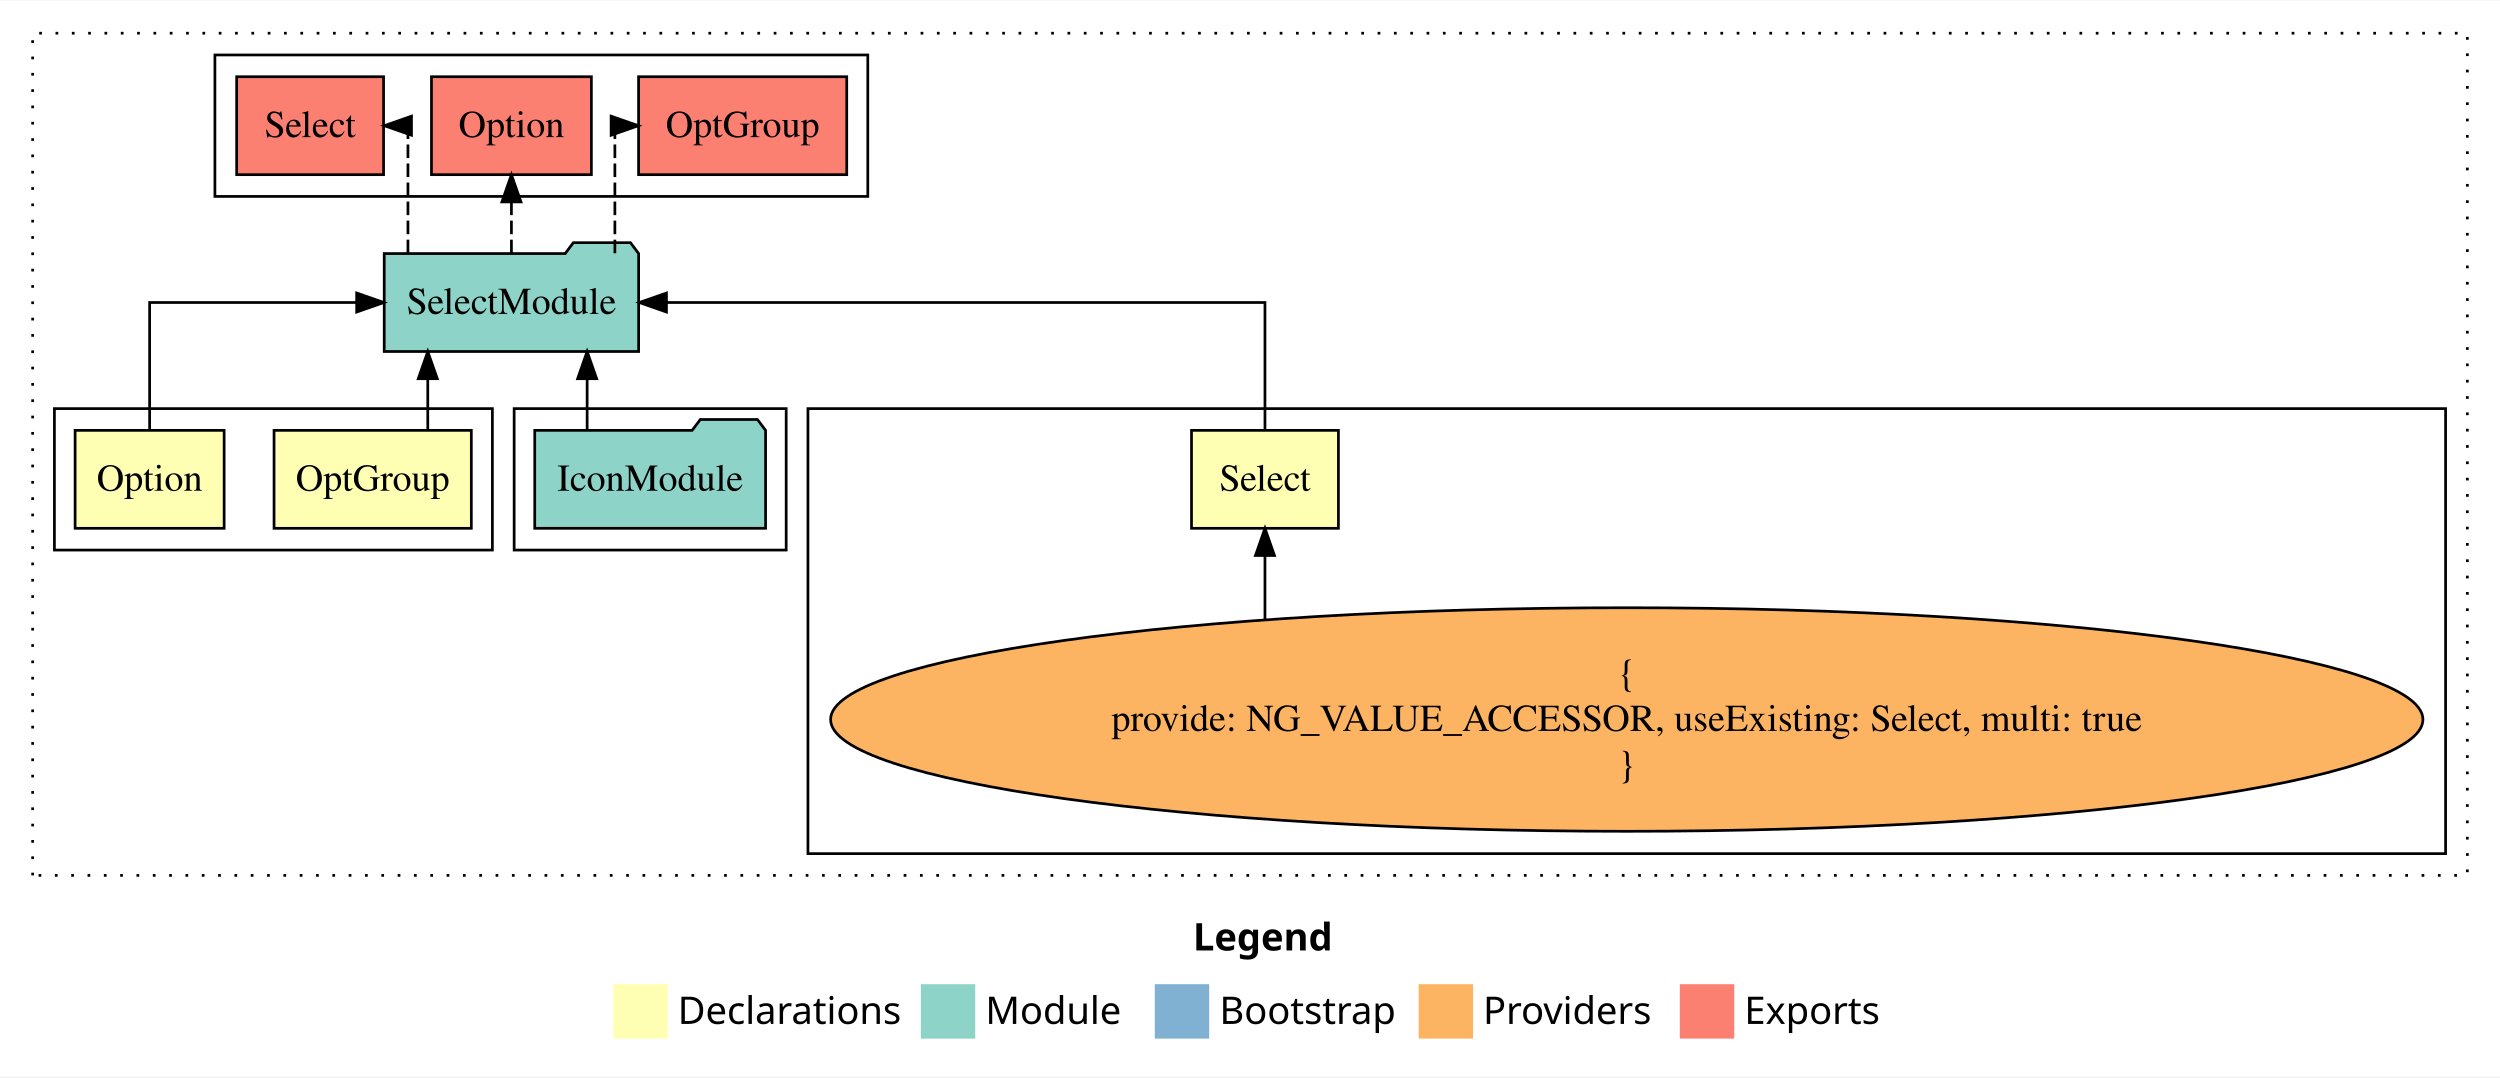
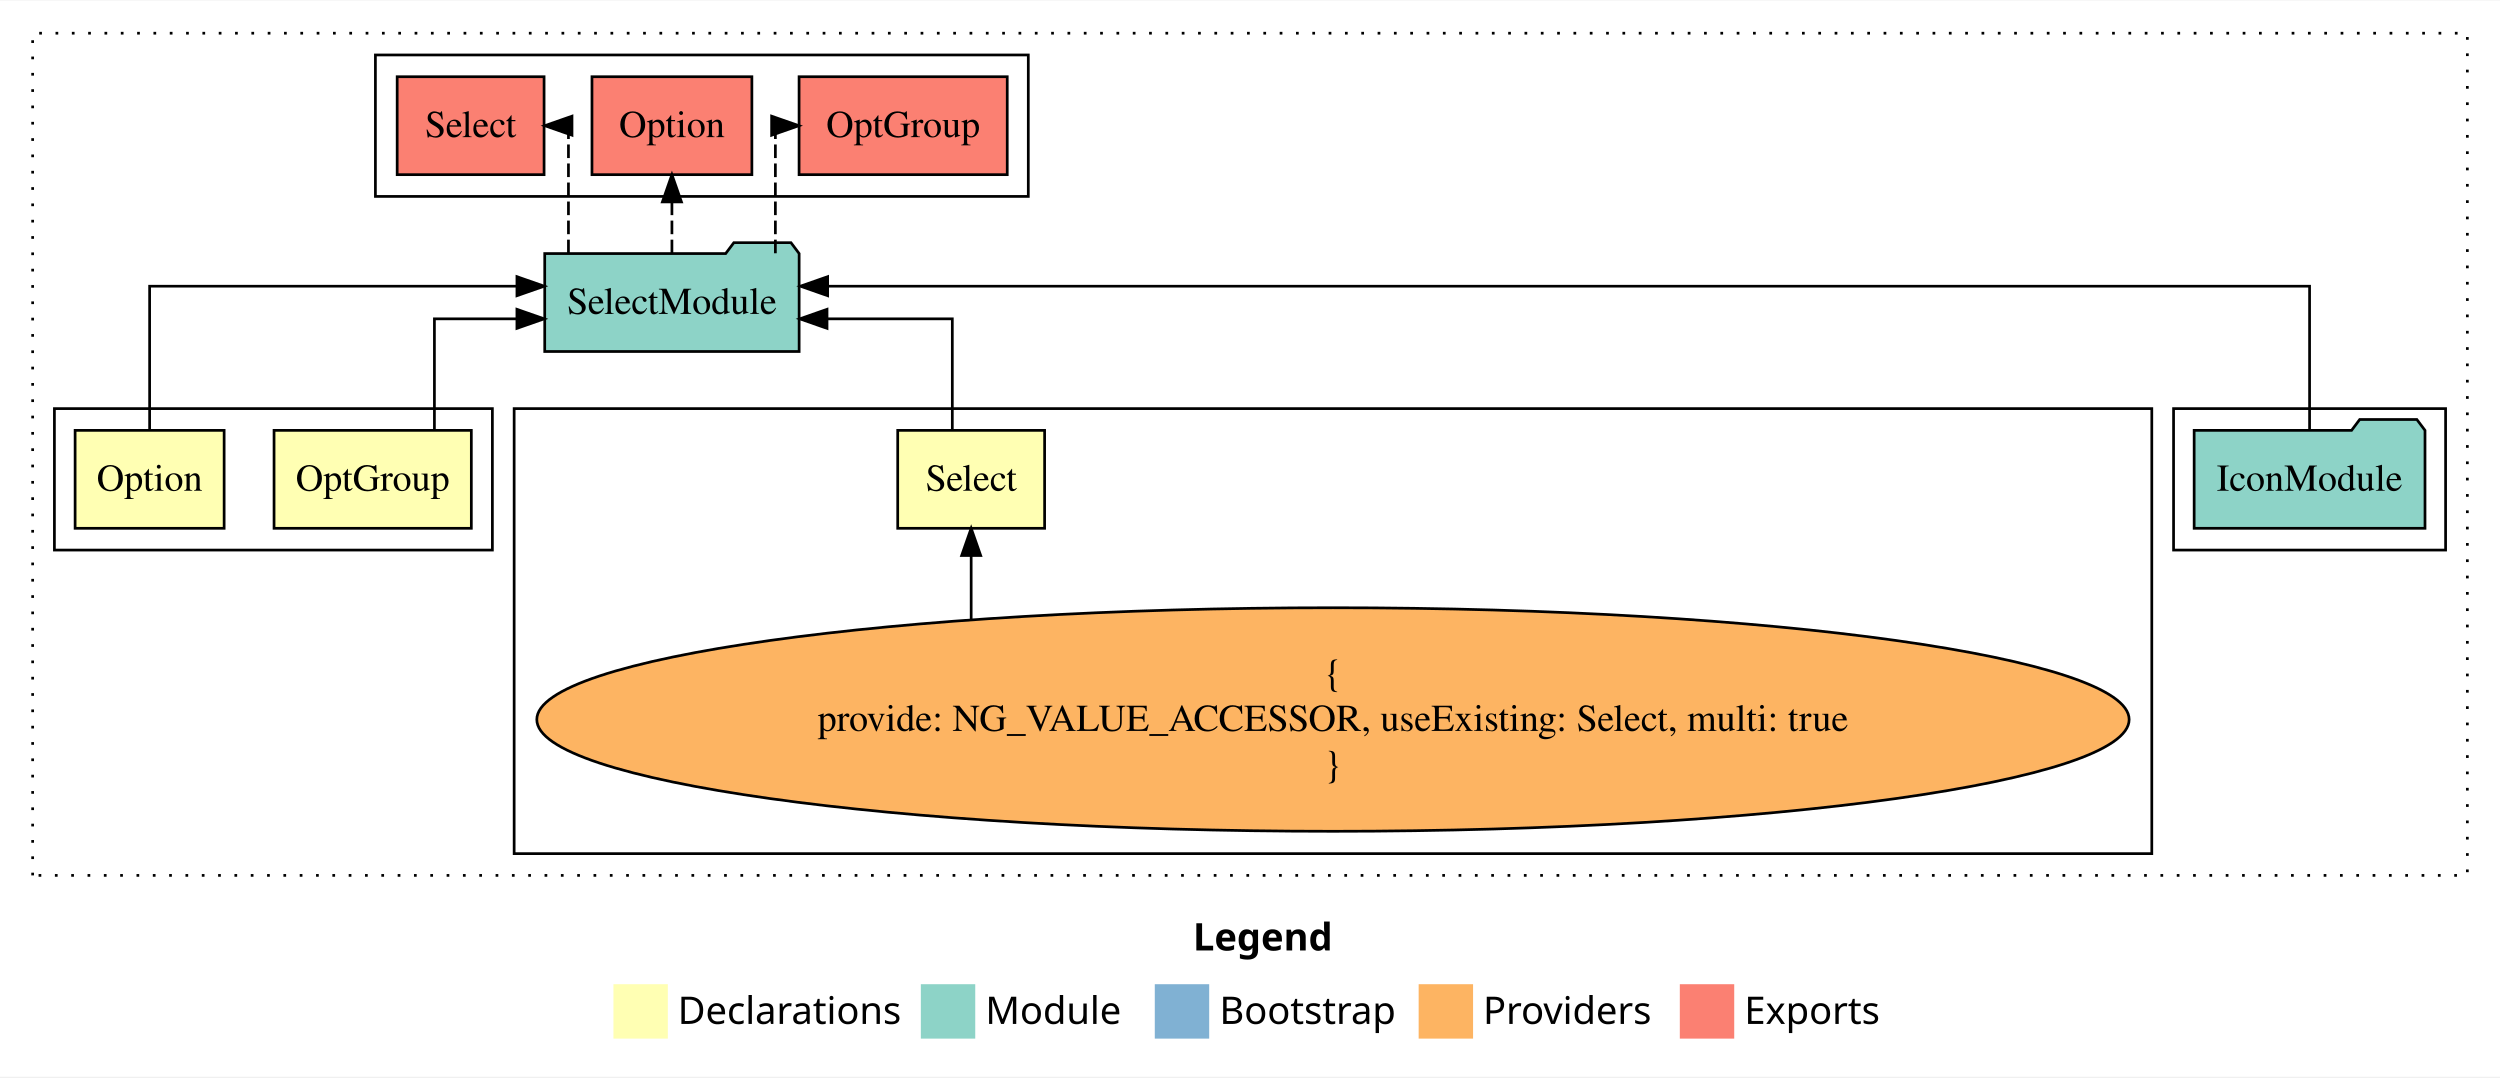
<svg xmlns="http://www.w3.org/2000/svg" width="919pt" height="396pt" viewBox="0.00 0.00 919.00 395.59">
  <g id="graph0" class="graph" transform="scale(1 1) rotate(0) translate(4 391.59)">
    <polygon fill="white" stroke="transparent" points="-4,4 -4,-391.59 915,-391.59 915,4 -4,4" />
    <text text-anchor="start" x="434.51" y="-42.4" font-family="Times-12" font-weight="bold" font-size="14.00">Legend</text>
    <polygon fill="#ffffb3" stroke="transparent" points="221.5,-10 221.5,-30 241.5,-30 241.5,-10 221.5,-10" />
    <text text-anchor="start" x="245.13" y="-15.4" font-family="Times-12" font-size="14.00">  Declarations</text>
    <polygon fill="#8dd3c7" stroke="transparent" points="334.5,-10 334.5,-30 354.5,-30 354.5,-10 334.5,-10" />
    <text text-anchor="start" x="358.23" y="-15.4" font-family="Times-12" font-size="14.00">  Module</text>
    <polygon fill="#80b1d3" stroke="transparent" points="420.5,-10 420.5,-30 440.5,-30 440.5,-10 420.5,-10" />
    <text text-anchor="start" x="444.28" y="-15.4" font-family="Times-12" font-size="14.00">  Bootstrap</text>
    <polygon fill="#fdb462" stroke="transparent" points="517.5,-10 517.5,-30 537.5,-30 537.5,-10 517.5,-10" />
    <text text-anchor="start" x="541.17" y="-15.4" font-family="Times-12" font-size="14.00">  Providers</text>
    <polygon fill="#fb8072" stroke="transparent" points="613.5,-10 613.5,-30 633.5,-30 633.5,-10 613.5,-10" />
    <text text-anchor="start" x="637.23" y="-15.4" font-family="Times-12" font-size="14.00">  Exports</text>
    <g id="clust1" class="cluster">
      <polygon fill="none" stroke="black" stroke-dasharray="1,5" points="8,-70 8,-379.59 903,-379.59 903,-70 8,-70" />
    </g>
+     <g id="clust6" class="cluster">
+       <polygon fill="none" stroke="black" points="795,-189.59 795,-241.59 895,-241.59 895,-189.59 795,-189.59" />
+     </g>
    <g id="clust5" class="cluster">
-       <polygon fill="none" stroke="black" points="293,-78 293,-241.59 895,-241.59 895,-78 293,-78" />
-     </g>
-     <g id="clust6" class="cluster">
-       <polygon fill="none" stroke="black" points="185,-189.59 185,-241.59 285,-241.59 285,-189.59 185,-189.59" />
+       <polygon fill="none" stroke="black" points="185,-78 185,-241.59 787,-241.59 787,-78 185,-78" />
    </g>
    <g id="clust2" class="cluster">
      <polygon fill="none" stroke="black" points="16,-189.59 16,-241.59 177,-241.59 177,-189.59 16,-189.59" />
    </g>
    <g id="clust7" class="cluster">
-       <polygon fill="none" stroke="black" points="75,-319.59 75,-371.59 315,-371.59 315,-319.59 75,-319.59" />
+       <polygon fill="none" stroke="black" points="134,-319.59 134,-371.59 374,-371.59 374,-319.59 134,-319.59" />
    </g>
    <g id="node1" class="node">
      <polygon fill="#ffffb3" stroke="black" points="169.26,-233.59 96.74,-233.59 96.74,-197.59 169.26,-197.59 169.26,-233.59" />
      <text text-anchor="middle" x="133" y="-211.39" font-family="Times,serif" font-size="14.00">OptGroup</text>
    </g>
    <g id="node4" class="node">
-       <polygon fill="#8dd3c7" stroke="black" points="230.76,-298.59 227.76,-302.59 206.76,-302.59 203.76,-298.59 137.24,-298.59 137.24,-262.59 230.76,-262.59 230.76,-298.59" />
-       <text text-anchor="middle" x="184" y="-276.39" font-family="Times,serif" font-size="14.00">SelectModule</text>
+       <polygon fill="#8dd3c7" stroke="black" points="289.76,-298.59 286.76,-302.59 265.76,-302.59 262.76,-298.59 196.24,-298.59 196.24,-262.59 289.76,-262.59 289.76,-298.59" />
+       <text text-anchor="middle" x="243" y="-276.39" font-family="Times,serif" font-size="14.00">SelectModule</text>
    </g>
    <g id="edge1" class="edge">
-       <path fill="none" stroke="black" d="M153.25,-233.7C153.25,-233.7 153.25,-252.58 153.25,-252.58" />
-       <polygon fill="black" stroke="black" points="149.75,-252.58 153.25,-262.58 156.75,-252.58 149.75,-252.58" />
+       <path fill="none" stroke="black" d="M155.69,-233.61C155.69,-250.96 155.69,-274.59 155.69,-274.59 155.69,-274.59 186.02,-274.59 186.02,-274.59" />
+       <polygon fill="black" stroke="black" points="186.02,-278.09 196.02,-274.59 186.02,-271.09 186.02,-278.09" />
    </g>
    <g id="node2" class="node">
      <polygon fill="#ffffb3" stroke="black" points="78.39,-233.59 23.61,-233.59 23.61,-197.59 78.39,-197.59 78.39,-233.59" />
      <text text-anchor="middle" x="51" y="-211.39" font-family="Times,serif" font-size="14.00">Option</text>
    </g>
    <g id="edge2" class="edge">
-       <path fill="none" stroke="black" d="M51,-233.7C51,-252.93 51,-280.59 51,-280.59 51,-280.59 127.11,-280.59 127.11,-280.59" />
-       <polygon fill="black" stroke="black" points="127.11,-284.09 137.11,-280.59 127.11,-277.09 127.11,-284.09" />
+       <path fill="none" stroke="black" d="M51,-233.87C51,-254.91 51,-286.59 51,-286.59 51,-286.59 186.03,-286.59 186.03,-286.59" />
+       <polygon fill="black" stroke="black" points="186.03,-290.09 196.03,-286.59 186.03,-283.09 186.03,-290.09" />
    </g>
    <g id="node3" class="node">
-       <polygon fill="#ffffb3" stroke="black" points="488,-233.59 434,-233.59 434,-197.59 488,-197.59 488,-233.59" />
-       <text text-anchor="middle" x="461" y="-211.39" font-family="Times,serif" font-size="14.00">Select</text>
+       <polygon fill="#ffffb3" stroke="black" points="380,-233.59 326,-233.59 326,-197.59 380,-197.59 380,-233.59" />
+       <text text-anchor="middle" x="353" y="-211.39" font-family="Times,serif" font-size="14.00">Select</text>
    </g>
    <g id="edge3" class="edge">
-       <path fill="none" stroke="black" d="M461,-233.7C461,-252.93 461,-280.59 461,-280.59 461,-280.59 240.99,-280.59 240.99,-280.59" />
-       <polygon fill="black" stroke="black" points="240.99,-277.09 230.99,-280.59 240.99,-284.09 240.99,-277.09" />
+       <path fill="none" stroke="black" d="M346.07,-233.61C346.07,-250.96 346.07,-274.59 346.07,-274.59 346.07,-274.59 300.01,-274.59 300.01,-274.59" />
+       <polygon fill="black" stroke="black" points="300.01,-271.09 290.01,-274.59 300.01,-278.09 300.01,-271.09" />
    </g>
    <g id="node7" class="node">
-       <polygon fill="#fb8072" stroke="black" points="307.26,-363.59 230.74,-363.59 230.74,-327.59 307.26,-327.59 307.26,-363.59" />
-       <text text-anchor="middle" x="269" y="-341.39" font-family="Times,serif" font-size="14.00">OptGroup </text>
+       <polygon fill="#fb8072" stroke="black" points="366.26,-363.59 289.74,-363.59 289.74,-327.59 366.26,-327.59 366.26,-363.59" />
+       <text text-anchor="middle" x="328" y="-341.39" font-family="Times,serif" font-size="14.00">OptGroup </text>
    </g>
    <g id="edge6" class="edge">
-       <path fill="none" stroke="black" stroke-dasharray="5,2" d="M222.03,-298.7C222.03,-317.93 222.03,-345.59 222.03,-345.59 222.03,-345.59 222.89,-345.59 222.89,-345.59" />
-       <polygon fill="black" stroke="black" points="220.65,-349.09 230.65,-345.59 220.65,-342.09 220.65,-349.09" />
+       <path fill="none" stroke="black" stroke-dasharray="5,2" d="M281.03,-298.7C281.03,-317.93 281.03,-345.59 281.03,-345.59 281.03,-345.59 281.89,-345.59 281.89,-345.59" />
+       <polygon fill="black" stroke="black" points="279.65,-349.09 289.65,-345.59 279.65,-342.09 279.65,-349.09" />
    </g>
    <g id="node8" class="node">
-       <polygon fill="#fb8072" stroke="black" points="213.39,-363.59 154.61,-363.59 154.61,-327.59 213.39,-327.59 213.39,-363.59" />
-       <text text-anchor="middle" x="184" y="-341.39" font-family="Times,serif" font-size="14.00">Option </text>
+       <polygon fill="#fb8072" stroke="black" points="272.39,-363.59 213.61,-363.59 213.61,-327.59 272.39,-327.59 272.39,-363.59" />
+       <text text-anchor="middle" x="243" y="-341.39" font-family="Times,serif" font-size="14.00">Option </text>
    </g>
    <g id="edge7" class="edge">
-       <path fill="none" stroke="black" stroke-dasharray="5,2" d="M184,-298.7C184,-298.7 184,-317.58 184,-317.58" />
-       <polygon fill="black" stroke="black" points="180.5,-317.58 184,-327.58 187.5,-317.58 180.5,-317.58" />
+       <path fill="none" stroke="black" stroke-dasharray="5,2" d="M243,-298.7C243,-298.7 243,-317.58 243,-317.58" />
+       <polygon fill="black" stroke="black" points="239.5,-317.58 243,-327.58 246.5,-317.58 239.5,-317.58" />
    </g>
    <g id="node9" class="node">
-       <polygon fill="#fb8072" stroke="black" points="137,-363.59 83,-363.59 83,-327.59 137,-327.59 137,-363.59" />
-       <text text-anchor="middle" x="110" y="-341.39" font-family="Times,serif" font-size="14.00">Select </text>
+       <polygon fill="#fb8072" stroke="black" points="196,-363.59 142,-363.59 142,-327.59 196,-327.59 196,-363.59" />
+       <text text-anchor="middle" x="169" y="-341.39" font-family="Times,serif" font-size="14.00">Select </text>
    </g>
    <g id="edge8" class="edge">
-       <path fill="none" stroke="black" stroke-dasharray="5,2" d="M145.96,-298.7C145.96,-317.93 145.96,-345.59 145.96,-345.59 145.96,-345.59 145.09,-345.59 145.09,-345.59" />
-       <polygon fill="black" stroke="black" points="147.26,-342.09 137.26,-345.59 147.26,-349.09 147.26,-342.09" />
+       <path fill="none" stroke="black" stroke-dasharray="5,2" d="M204.96,-298.7C204.96,-317.93 204.96,-345.59 204.96,-345.59 204.96,-345.59 204.09,-345.59 204.09,-345.59" />
+       <polygon fill="black" stroke="black" points="206.26,-342.09 196.26,-345.59 206.26,-349.09 206.26,-342.09" />
    </g>
    <g id="node5" class="node">
-       <ellipse fill="#fdb462" stroke="black" cx="594" cy="-127.3" rx="292.67" ry="41.09" />
-       <text text-anchor="middle" x="594" y="-139.9" font-family="Times,serif" font-size="14.00">{</text>
-       <text text-anchor="middle" x="594" y="-123.1" font-family="Times,serif" font-size="14.00">    provide: NG_VALUE_ACCESSOR, useExisting: Select, multi: true</text>
-       <text text-anchor="middle" x="594" y="-106.3" font-family="Times,serif" font-size="14.00">}</text>
+       <ellipse fill="#fdb462" stroke="black" cx="486" cy="-127.3" rx="292.67" ry="41.09" />
+       <text text-anchor="middle" x="486" y="-139.9" font-family="Times,serif" font-size="14.00">{</text>
+       <text text-anchor="middle" x="486" y="-123.1" font-family="Times,serif" font-size="14.00">    provide: NG_VALUE_ACCESSOR, useExisting: Select, multi: true</text>
+       <text text-anchor="middle" x="486" y="-106.3" font-family="Times,serif" font-size="14.00">}</text>
    </g>
    <g id="edge4" class="edge">
-       <path fill="none" stroke="black" d="M461,-164.23C461,-164.23 461,-187.58 461,-187.58" />
-       <polygon fill="black" stroke="black" points="457.5,-187.58 461,-197.58 464.5,-187.58 457.5,-187.58" />
+       <path fill="none" stroke="black" d="M353,-164.23C353,-164.23 353,-187.58 353,-187.58" />
+       <polygon fill="black" stroke="black" points="349.5,-187.58 353,-197.58 356.5,-187.58 349.5,-187.58" />
    </g>
    <g id="node6" class="node">
-       <polygon fill="#8dd3c7" stroke="black" points="277.43,-233.59 274.43,-237.59 253.43,-237.59 250.43,-233.59 192.57,-233.59 192.57,-197.59 277.43,-197.59 277.43,-233.59" />
-       <text text-anchor="middle" x="235" y="-211.39" font-family="Times,serif" font-size="14.00">IconModule</text>
+       <polygon fill="#8dd3c7" stroke="black" points="887.43,-233.59 884.43,-237.59 863.43,-237.59 860.43,-233.59 802.57,-233.59 802.57,-197.59 887.43,-197.59 887.43,-233.59" />
+       <text text-anchor="middle" x="845" y="-211.39" font-family="Times,serif" font-size="14.00">IconModule</text>
    </g>
    <g id="edge5" class="edge">
-       <path fill="none" stroke="black" d="M211.83,-233.7C211.83,-233.7 211.83,-252.58 211.83,-252.58" />
-       <polygon fill="black" stroke="black" points="208.33,-252.58 211.83,-262.58 215.33,-252.58 208.33,-252.58" />
+       <path fill="none" stroke="black" d="M845,-233.87C845,-254.91 845,-286.59 845,-286.59 845,-286.59 300.24,-286.59 300.24,-286.59" />
+       <polygon fill="black" stroke="black" points="300.24,-283.09 290.24,-286.59 300.24,-290.09 300.24,-283.09" />
    </g>
  </g>
</svg>
